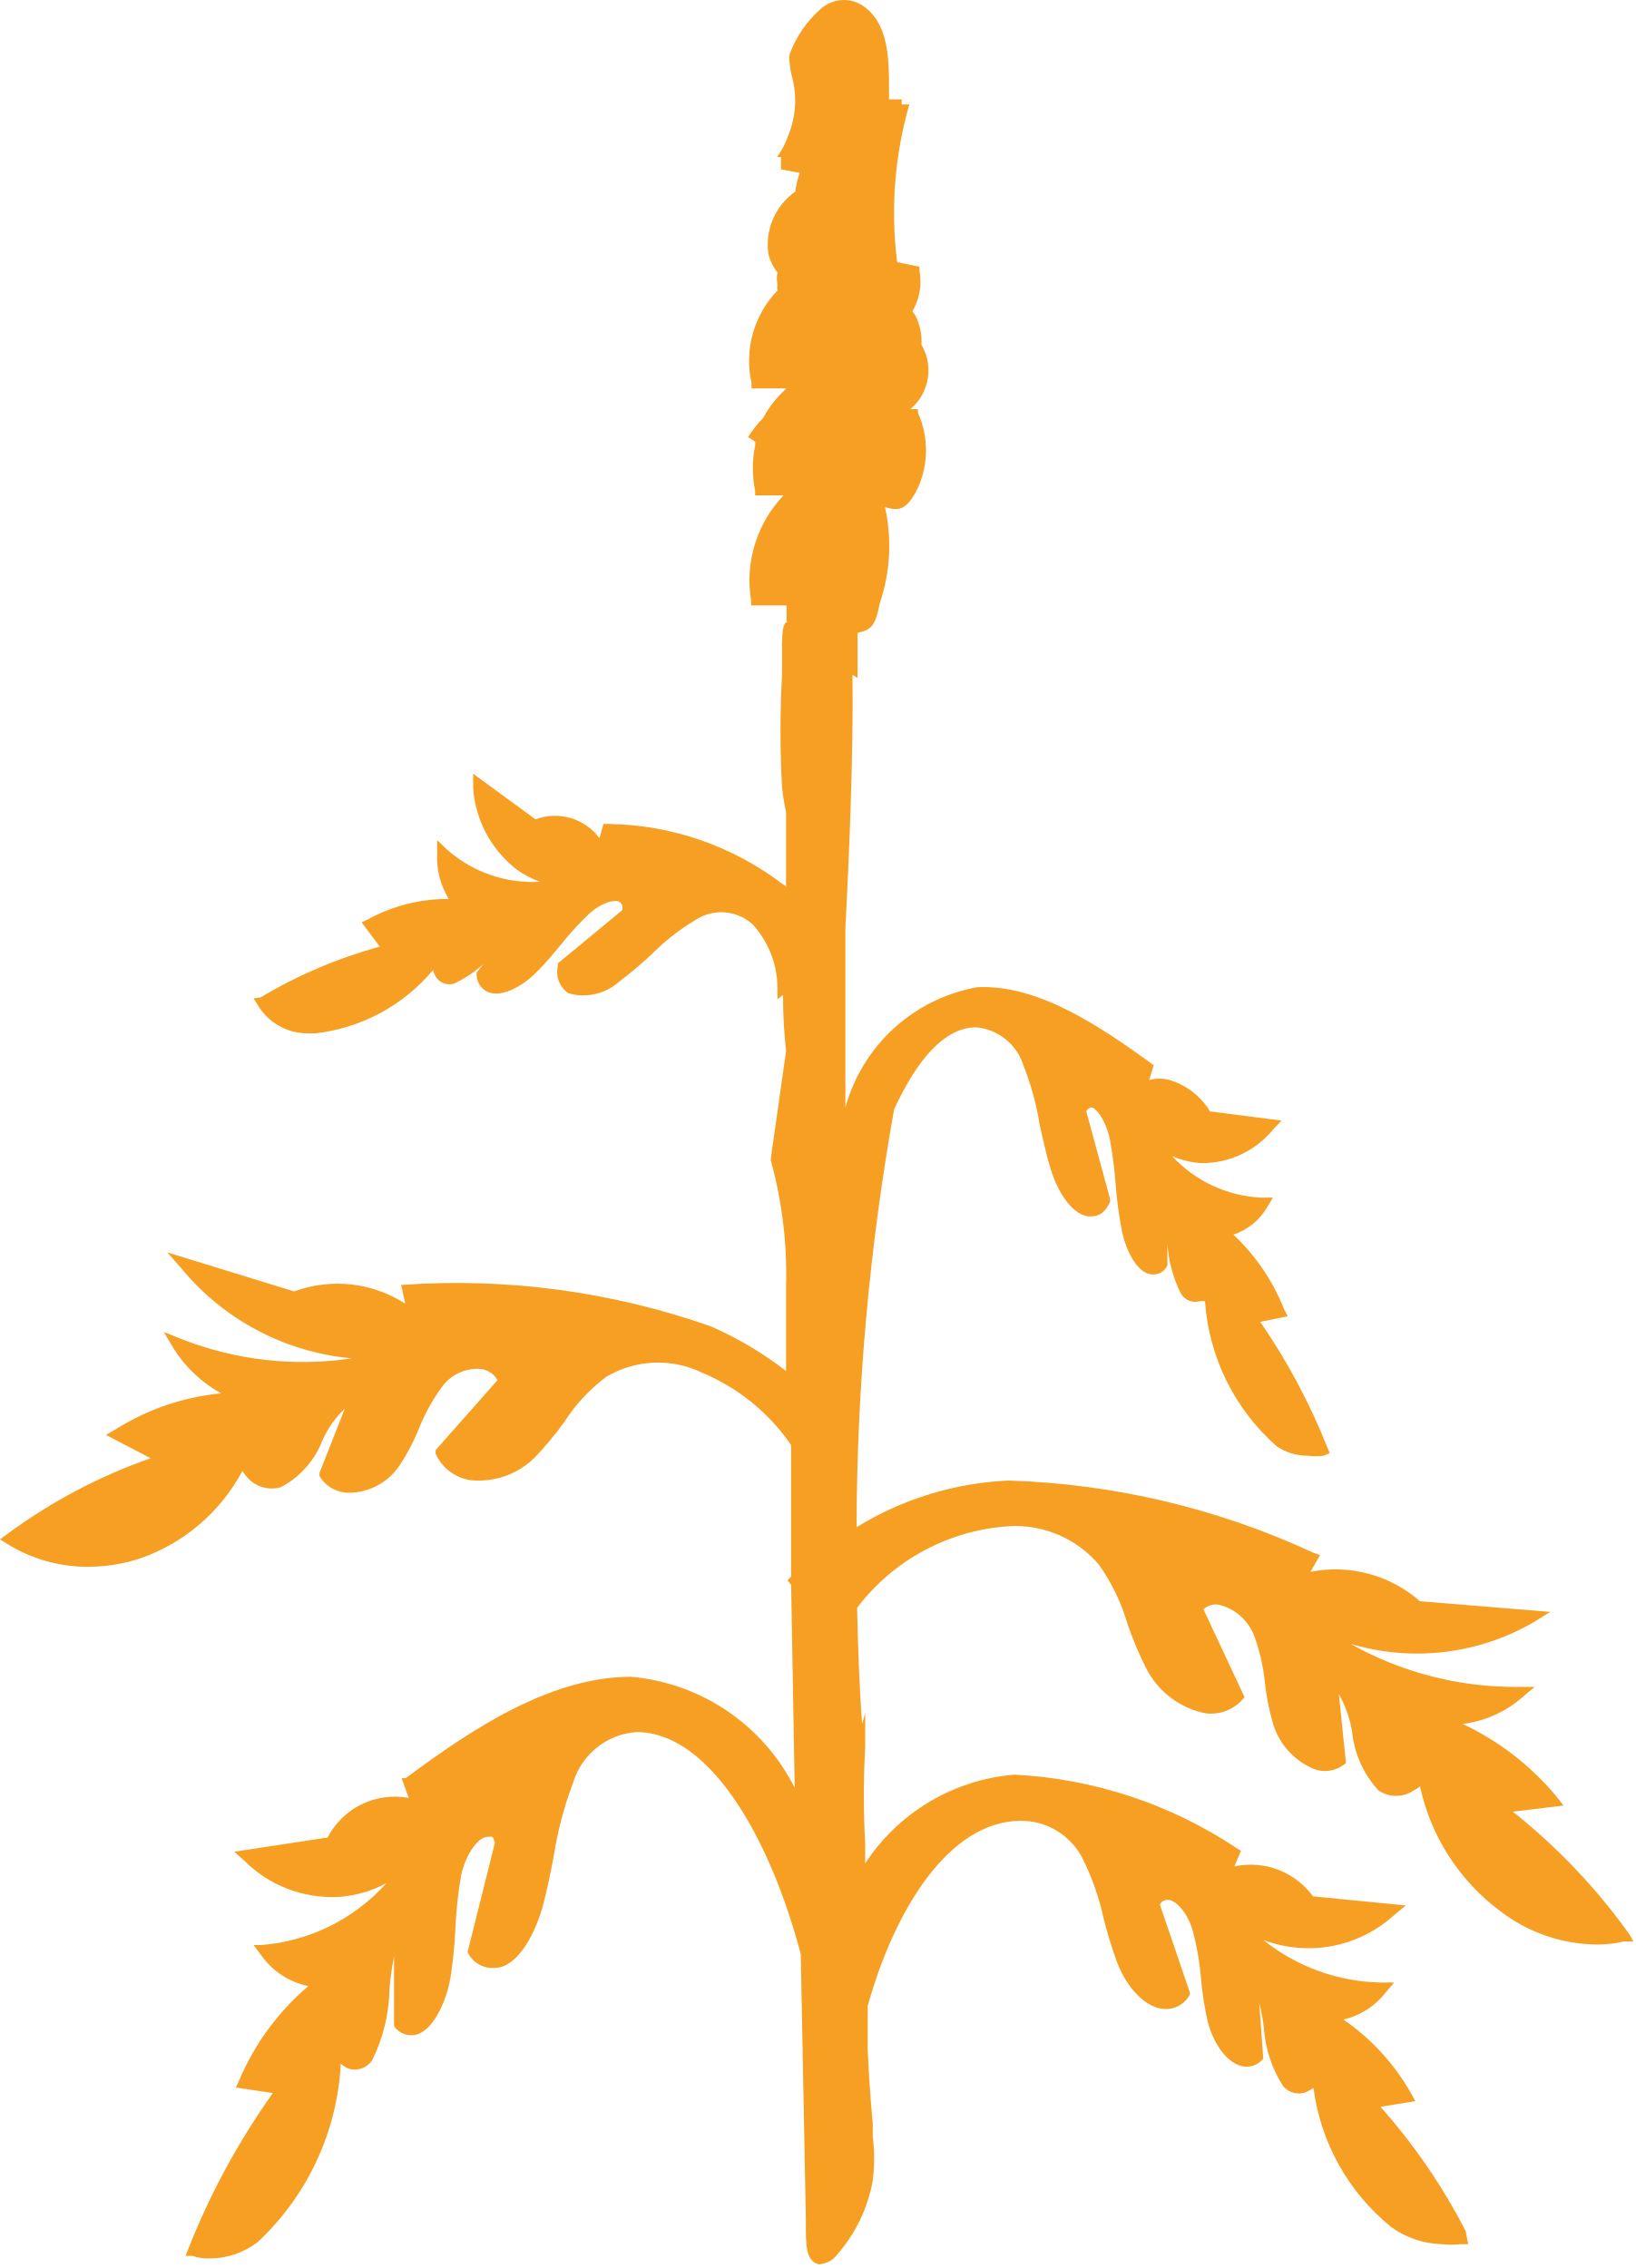
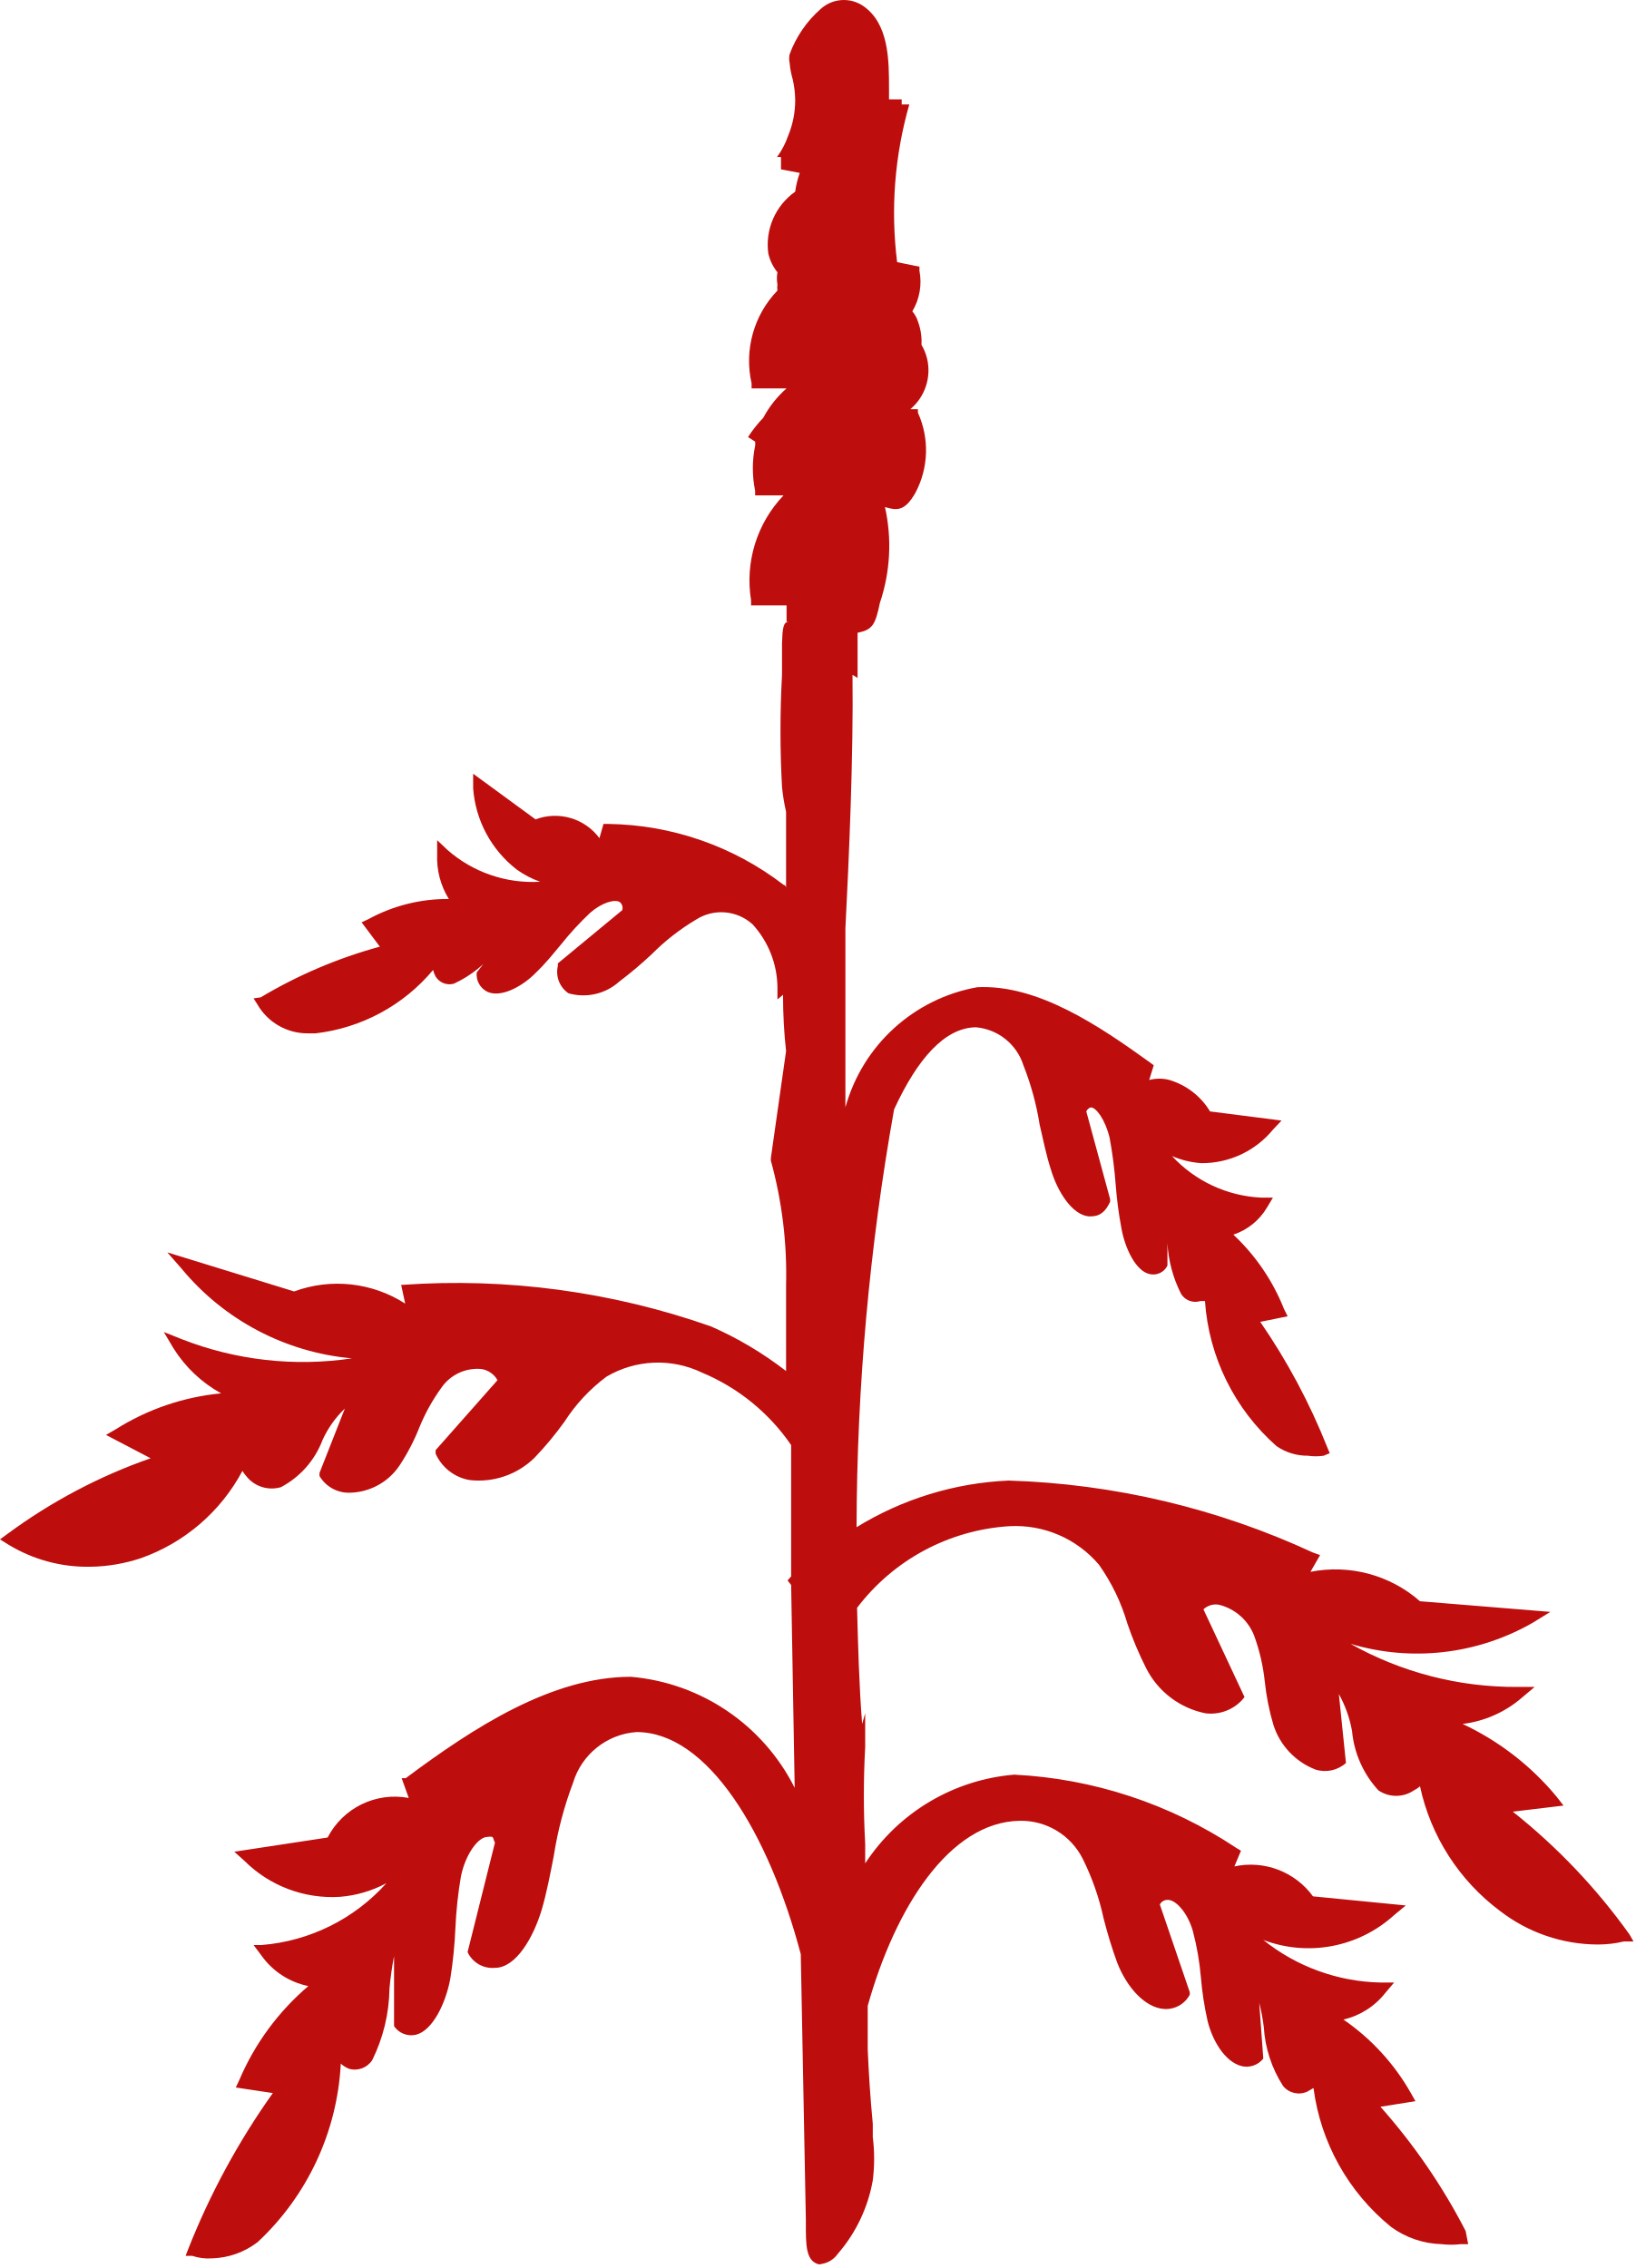
<svg xmlns="http://www.w3.org/2000/svg" viewBox="0 0 32.25 44.73">
  <defs>
-     <style>.cls-1{fill:#f79f23;}</style>
+     <style>.cls-1{fill:#be0d0d;}</style>
  </defs>
  <g id="Layer_2" data-name="Layer 2">
    <g id="ambrosia">
      <path class="cls-1" d="M32.13,38.15a12,12,0,0,0-2.3-2.42l1-.12-.14-.18A5.36,5.36,0,0,0,28.84,34,2.19,2.19,0,0,0,30,33.49l.26-.22h-.34a6.64,6.64,0,0,1-3.29-.85A4.58,4.58,0,0,0,30.23,32l.34-.21L28,31.58A2.53,2.53,0,0,0,25.84,31l.19-.33-.14-.05a15.4,15.4,0,0,0-6-1.42,6.23,6.23,0,0,0-3,.92,47.46,47.46,0,0,1,.74-8.24v0c.46-1,1-1.61,1.61-1.62h0a1.08,1.08,0,0,1,.94.75,5.54,5.54,0,0,1,.32,1.17c.07.3.13.6.22.88.13.44.42.9.75.93.12,0,.29,0,.42-.29l0-.05-.47-1.73a.14.14,0,0,1,.09-.08c.1,0,.28.23.37.6a8.73,8.73,0,0,1,.12.93,7.71,7.71,0,0,0,.11.84c.07.41.29.87.57.92a.31.31,0,0,0,.34-.17l0,0,0-.44a2.52,2.52,0,0,0,.27,1,.33.33,0,0,0,.38.14l.09,0a4.2,4.2,0,0,0,1.41,2.86,1.07,1.07,0,0,0,.62.19,1.06,1.06,0,0,0,.31,0l.12-.05-.05-.12a12.46,12.46,0,0,0-1.32-2.47l.54-.11-.07-.14a4.06,4.06,0,0,0-1-1.47,1.21,1.21,0,0,0,.66-.53l.12-.2h-.23a2.56,2.56,0,0,1-1.76-.82,1.76,1.76,0,0,0,.58.14,1.81,1.81,0,0,0,1.41-.66l.17-.18-1.41-.18a1.4,1.4,0,0,0-.8-.62.77.77,0,0,0-.4,0l.09-.29-.08-.06c-1-.72-2.21-1.54-3.4-1.48a3.3,3.3,0,0,0-2.6,2.37l0-2.32c0-.22,0-.65,0-1.21.07-1.37.16-3.4.14-5l.1.06v-.89c.29-.06.35-.15.44-.59A3.51,3.51,0,0,0,17.45,10h0c.23.07.39.09.6-.28a1.79,1.79,0,0,0,.05-1.58l0-.07h-.15a1,1,0,0,0,.33-1,1,1,0,0,0-.11-.27,1.14,1.14,0,0,0-.07-.46.56.56,0,0,0-.11-.2,1.14,1.14,0,0,0,.14-.8l0-.08-.44-.09a7.77,7.77,0,0,1,.24-3.11h0l-.15,0,0-.1-.25,0V1.76c0-.58,0-1.3-.52-1.65a.68.68,0,0,0-.82.06,2.2,2.2,0,0,0-.62.9.42.42,0,0,0,0,.17s0,0,0,0a1.65,1.65,0,0,0,.06.32,1.92,1.92,0,0,1,.05.41,1.83,1.83,0,0,1-.14.71,1.59,1.59,0,0,1-.22.42.15.15,0,0,1,.08,0l0,.24h0l.37.07a1.82,1.82,0,0,0-.09.37A1.28,1.28,0,0,0,15.15,5a.91.91,0,0,0,.18.37.66.66,0,0,0,0,.24.42.42,0,0,0,0,.12,2,2,0,0,0-.51,1.83l0,.1.69,0a2.07,2.07,0,0,0-.46.58,2.49,2.49,0,0,0-.3.38l0,0h0l.14.09a.31.31,0,0,1,0,.08h0a2.22,2.22,0,0,0,0,.89l0,.09.56,0a2.43,2.43,0,0,0-.64,2.07l0,.1h.7v.32l.05,0h0c-.12,0-.13.14-.14.43l0,.62a20.37,20.37,0,0,0,0,2.21,3.85,3.85,0,0,0,.08.49v1.5s0-.05-.05-.06A5.8,5.8,0,0,0,12,16.25l-.1,0-.08.28a1.09,1.09,0,0,0-1.26-.37l-1.23-.9,0,.29a2.23,2.23,0,0,0,.86,1.6,1.83,1.83,0,0,0,.46.24,2.54,2.54,0,0,1-1.83-.63l-.2-.19v.28a1.55,1.55,0,0,0,.23.88,3.25,3.25,0,0,0-1.59.4l-.13.06.36.48a9.42,9.42,0,0,0-2.35,1L5,19.69l.07.11a1.14,1.14,0,0,0,1,.58h.15a3.55,3.55,0,0,0,2.32-1.25.5.5,0,0,0,.05.13.32.32,0,0,0,.36.14,2.24,2.24,0,0,0,.87-.71l0-.05-.42.54v0a.38.38,0,0,0,.21.38c.26.12.66-.09.92-.34s.36-.39.53-.59a5.93,5.93,0,0,1,.58-.63c.23-.2.48-.27.58-.21a.15.15,0,0,1,.05.16L11,19v.05a.51.51,0,0,0,.21.54,1.06,1.06,0,0,0,1-.23,8,8,0,0,0,.64-.54,4.39,4.39,0,0,1,.87-.68.92.92,0,0,1,1.12.09,1.87,1.87,0,0,1,.49,1.24l0,.24.11-.09q0,.57.06,1.11l-.3,2.11v.05a8.43,8.43,0,0,1,.3,2.46l0,1.69a7,7,0,0,0-1.48-.88,15.12,15.12,0,0,0-6.08-.82H7.91l.08.37a2.47,2.47,0,0,0-2.19-.24l-2.5-.77.28.32a4.93,4.93,0,0,0,3.36,1.77,6.56,6.56,0,0,1-3.36-.38l-.35-.14.19.32a2.58,2.58,0,0,0,.94.89,4.74,4.74,0,0,0-2.08.71l-.19.11.88.46A10.7,10.7,0,0,0,.15,30.25L0,30.36l.16.1a3,3,0,0,0,1.62.44,3.3,3.3,0,0,0,1-.17,3.64,3.64,0,0,0,2-1.72.94.94,0,0,0,.09.12.64.64,0,0,0,.67.2,1.75,1.75,0,0,0,.82-.93,2,2,0,0,1,.44-.62l-.5,1.27,0,.06a.67.67,0,0,0,.58.33,1.21,1.21,0,0,0,1-.54,4.1,4.1,0,0,0,.39-.75,3.75,3.75,0,0,1,.44-.79A.86.86,0,0,1,9.49,27a.44.44,0,0,1,.32.22L8.59,28.6l0,.07a.9.9,0,0,0,.67.52,1.57,1.57,0,0,0,1.28-.44,6.53,6.53,0,0,0,.59-.71,3.39,3.39,0,0,1,.83-.89,2,2,0,0,1,1.88-.08,4,4,0,0,1,1.76,1.43l0,2.59,0,0-.07.08.07.09s0,0,0,0l.07,4a4,4,0,0,0-3.23-2.19c-1.56,0-3.1,1-4.44,2l-.08,0,.14.39a1.49,1.49,0,0,0-1.6.78l-1.84.28.2.18a2.45,2.45,0,0,0,1.88.71,2.33,2.33,0,0,0,.92-.27,3.7,3.7,0,0,1-2.46,1.22H5l.15.2a1.5,1.5,0,0,0,.93.61,5,5,0,0,0-1.36,1.85l-.07.15.73.11a14.46,14.46,0,0,0-1.67,3.08l-.05.13.13,0a1,1,0,0,0,.39.05,1.55,1.55,0,0,0,.9-.32,5.18,5.18,0,0,0,1.64-3.52.54.54,0,0,0,.16.1.41.41,0,0,0,.46-.17,3.29,3.29,0,0,0,.34-1.41,6.17,6.17,0,0,1,.09-.64l0,1.38,0,0a.41.41,0,0,0,.43.17c.33-.08.59-.62.68-1.11a8.76,8.76,0,0,0,.1-1A8.15,8.15,0,0,1,9.09,37c.09-.43.33-.75.5-.77s.11,0,.17.11L9.22,38.5l0,0a.54.54,0,0,0,.54.31c.42,0,.76-.61.92-1.14.1-.34.17-.71.24-1.07a7.2,7.2,0,0,1,.38-1.44,1.41,1.41,0,0,1,1.25-1h0c1.41,0,2.61,2,3.24,4.38l.1,5.23v.09c0,.41,0,.71.23.79a.11.11,0,0,0,.08,0,.48.48,0,0,0,.32-.2A3,3,0,0,0,17.21,43a3.42,3.42,0,0,0,0-.85l0-.26c-.05-.53-.08-1-.1-1.47,0-.3,0-.57,0-.86.54-1.93,1.61-3.63,3-3.65h0a1.36,1.36,0,0,1,1.24.75,5,5,0,0,1,.41,1.17,8.94,8.94,0,0,0,.27.88c.2.51.56.88.91.91a.53.53,0,0,0,.52-.28l0-.05-.59-1.73a.17.17,0,0,1,.16-.09c.16,0,.39.26.49.61a5.35,5.35,0,0,1,.16.92,6.24,6.24,0,0,0,.13.85c.09.38.34.82.68.9a.42.42,0,0,0,.42-.15l0,0-.08-1.1a3.7,3.7,0,0,1,.09.48,2.42,2.42,0,0,0,.38,1.16.4.4,0,0,0,.48.11l.12-.07a4.23,4.23,0,0,0,1.53,2.74,1.77,1.77,0,0,0,1,.34,1.57,1.57,0,0,0,.37,0l.15,0L28.9,44a11.87,11.87,0,0,0-1.68-2.45l.69-.11-.09-.16a4.37,4.37,0,0,0-1.33-1.45,1.47,1.47,0,0,0,.83-.53l.17-.2h-.27a3.82,3.82,0,0,1-2.31-.84,2.51,2.51,0,0,0,2.58-.49l.23-.19-1.83-.18a1.52,1.52,0,0,0-1.55-.59l.13-.31-.1-.06A8.69,8.69,0,0,0,20,35a3.9,3.9,0,0,0-2.94,1.75c0-.13,0-.27,0-.39a17.25,17.25,0,0,1,0-1.9l0-.67L17,34c-.06-.76-.08-1.53-.1-2.29a4.09,4.09,0,0,1,3-1.61h0a2.16,2.16,0,0,1,1.77.76,3.9,3.9,0,0,1,.56,1.16,6.82,6.82,0,0,0,.37.88,1.68,1.68,0,0,0,1.17.89.84.84,0,0,0,.72-.26l.05-.06-.81-1.73a.35.35,0,0,1,.31-.09,1,1,0,0,1,.69.61,3.78,3.78,0,0,1,.21.91,4.74,4.74,0,0,0,.17.85,1.4,1.4,0,0,0,.83.88.62.62,0,0,0,.6-.13l0,0-.14-1.36a2.34,2.34,0,0,1,.26.73,2,2,0,0,0,.52,1.17.62.62,0,0,0,.7,0,.5.5,0,0,0,.12-.08,4.16,4.16,0,0,0,1.58,2.46,3.17,3.17,0,0,0,1.93.66,2.22,2.22,0,0,0,.51-.06l.19,0Z" />
    </g>
  </g>
</svg>
